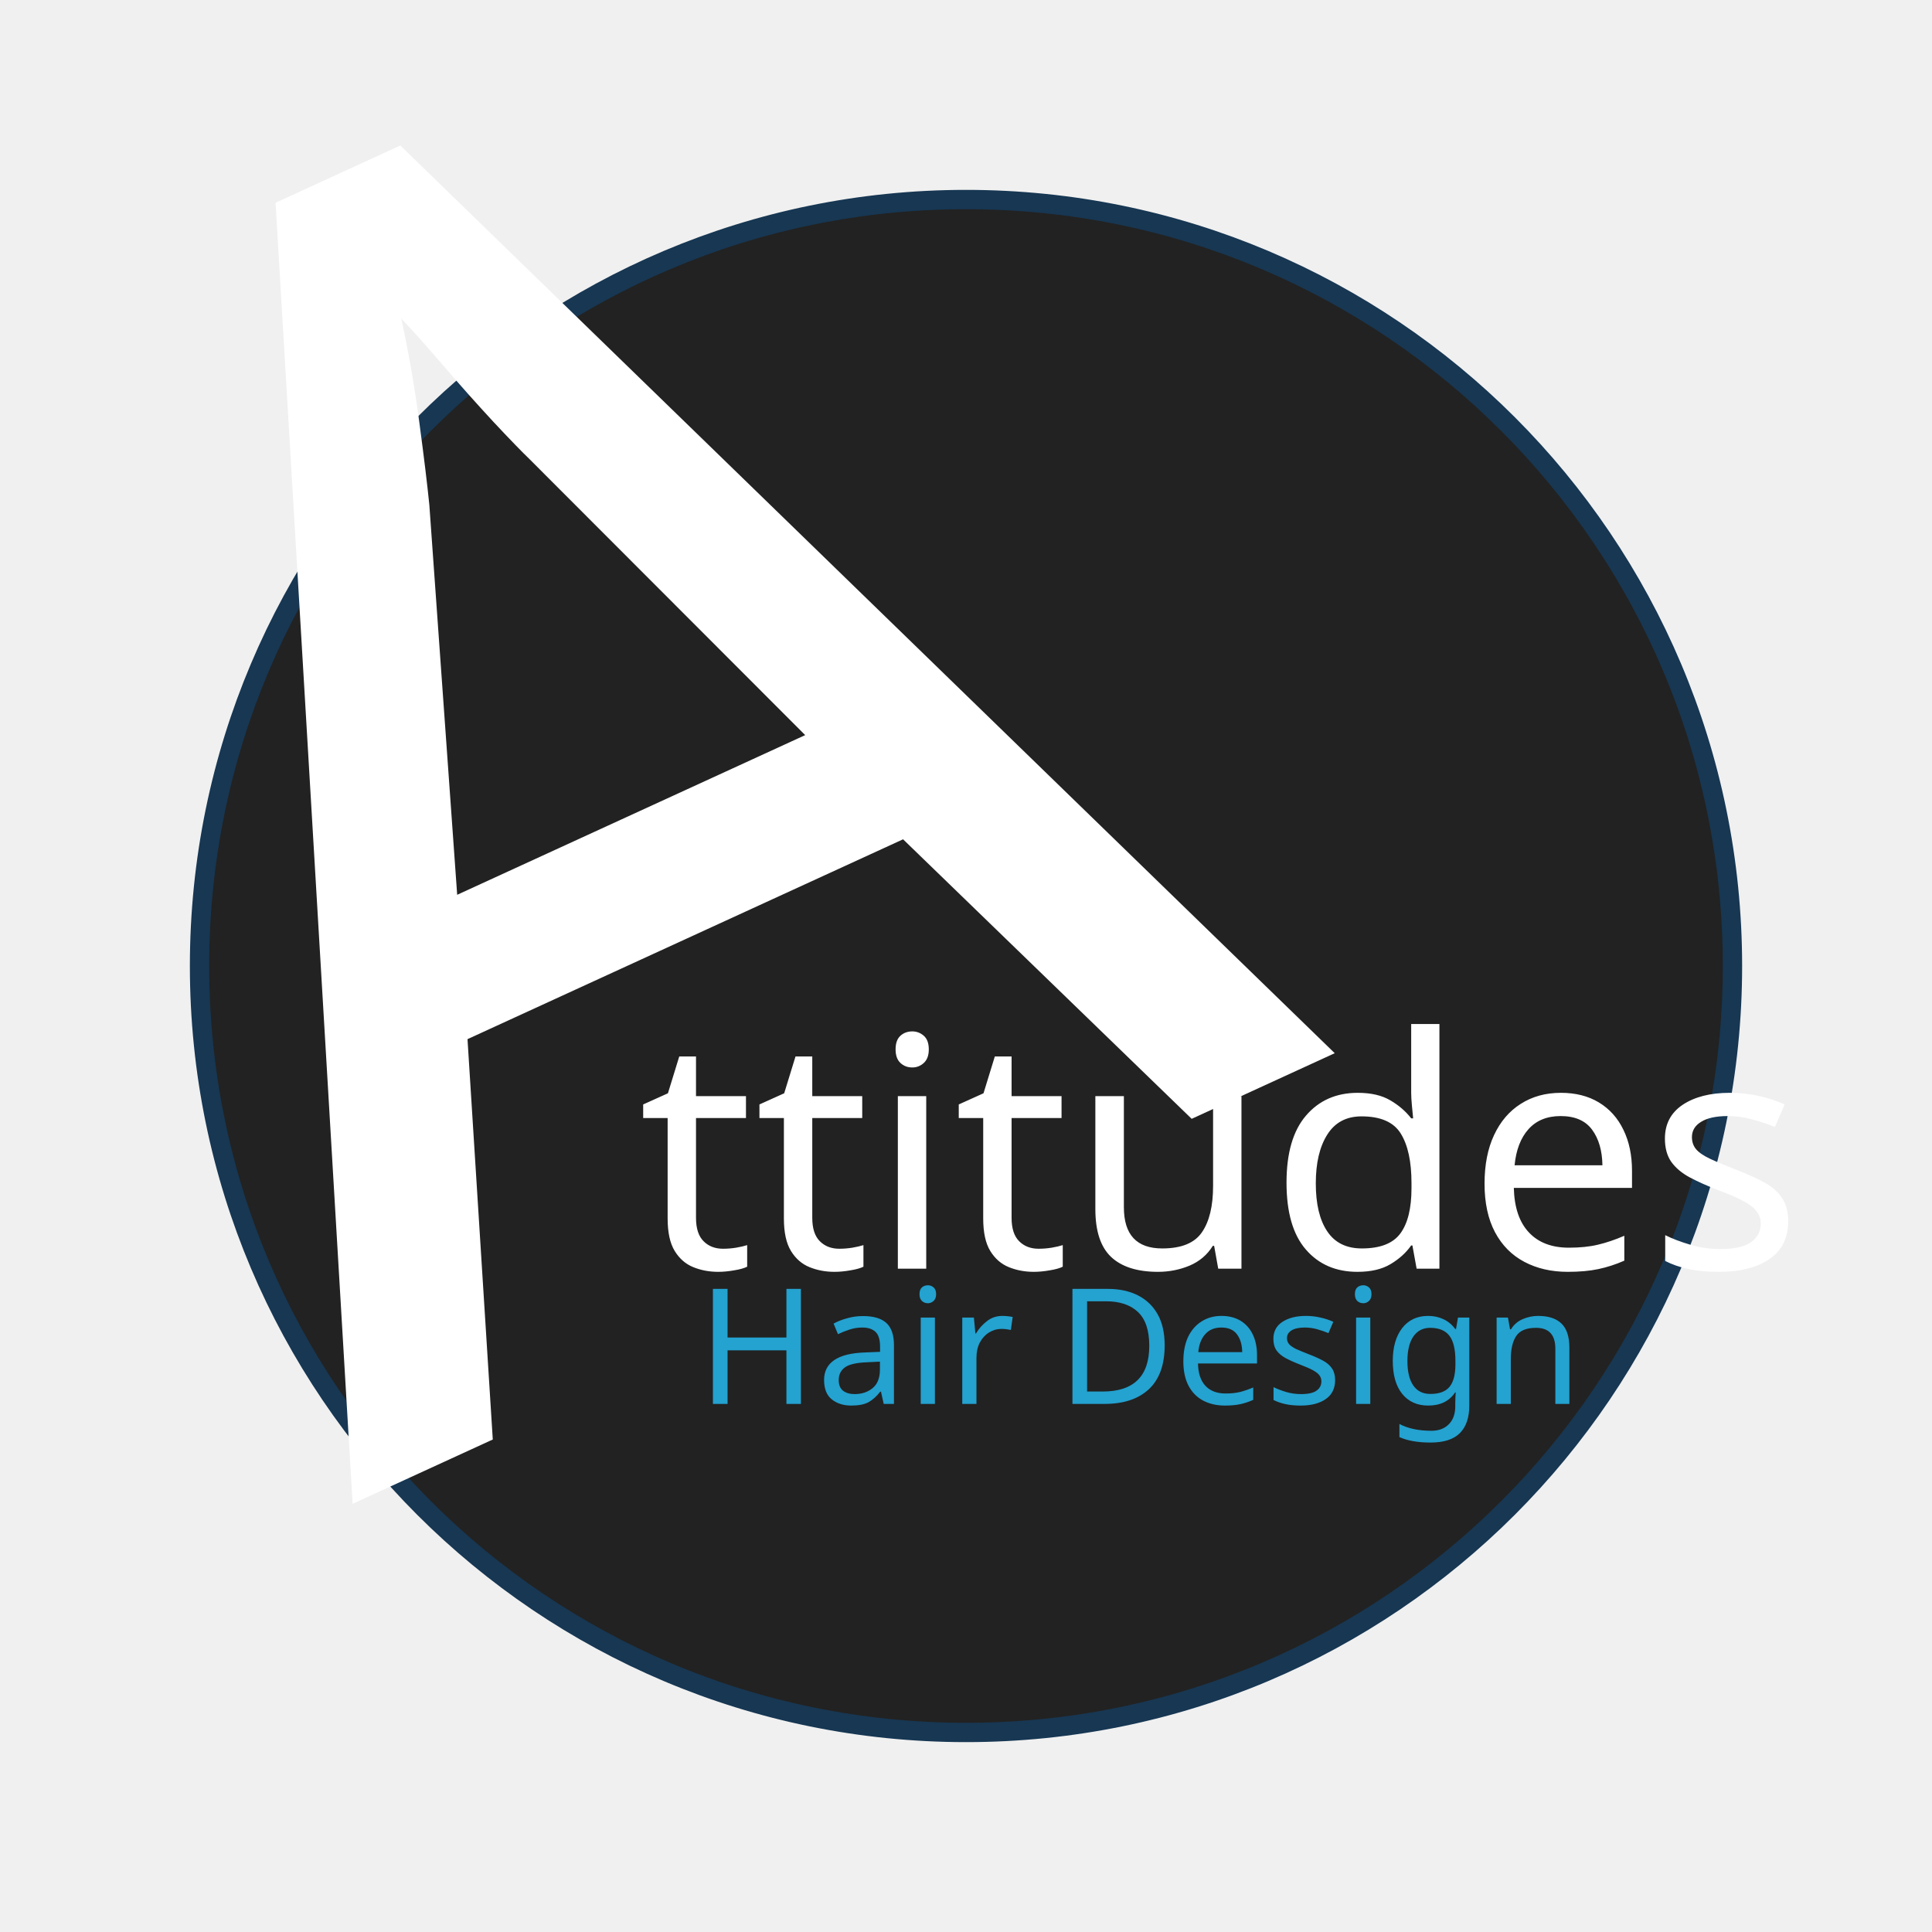
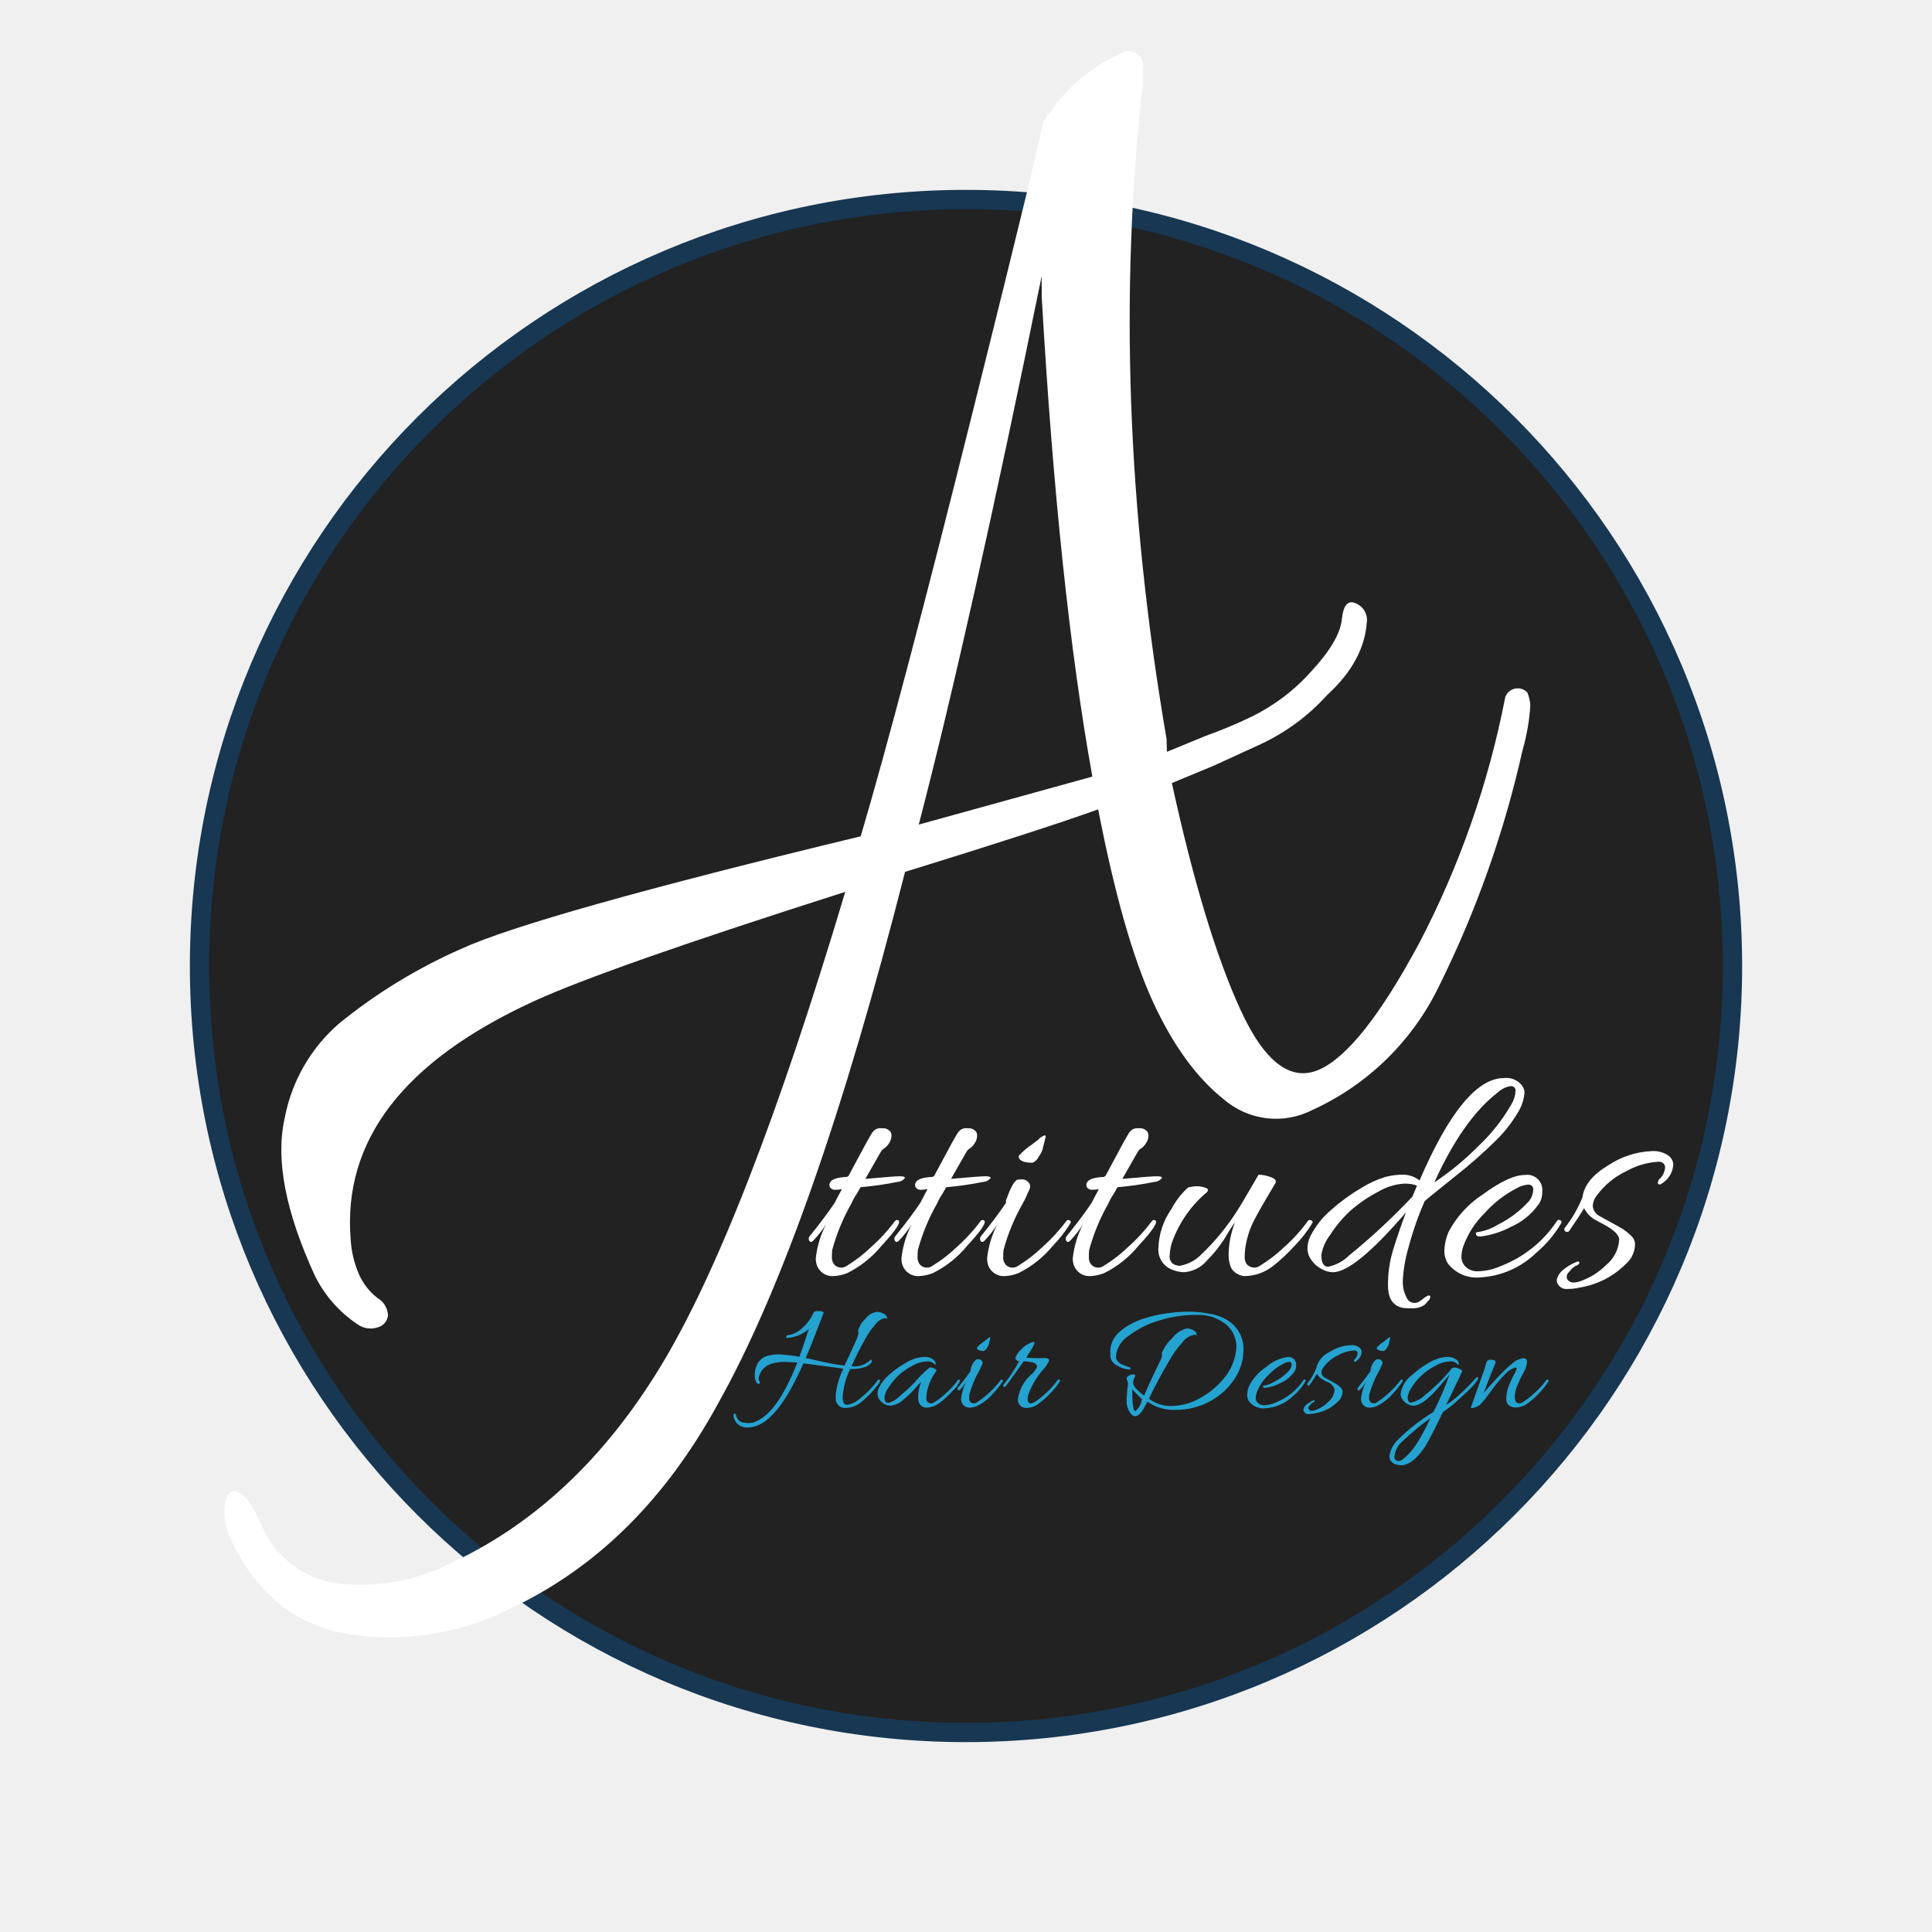
<svg xmlns="http://www.w3.org/2000/svg" xmlns:xlink="http://www.w3.org/1999/xlink" id="Design_3" data-name="Design 3" width="200" height="200" viewBox="0 0 200 200">
  <defs>
    <style>
-       .cls-1, .cls-2, .cls-3 {
+       .cls-1, .cls-2 {
        fill: #fff;
      }

      .cls-1 {
        stroke: #173753;
        stroke-linejoin: round;
        stroke-width: 2px;
        filter: url(#filter);
      }

-       .cls-2 {
-         font-size: 75px;
-       }
- 
-       .cls-2, .cls-3, .cls-4 {
-         text-anchor: middle;
-         font-family: Allura;
+       .cls-2, .cls-3 {
+         fill-rule: evenodd;
      }

      .cls-3 {
-         font-size: 33.333px;
-       }
- 
-       .cls-4 {
-         font-size: 16.667px;
        fill: #24a2d0;
      }
    </style>
    <filter id="filter" x="20.656" y="20.656" width="158.688" height="158.688" filterUnits="userSpaceOnUse">
      <feFlood result="flood" flood-color="#212121" />
      <feComposite result="composite" operator="in" in2="SourceGraphic" />
      <feBlend result="blend" in2="SourceGraphic" />
    </filter>
  </defs>
  <g style="fill: #fff; filter: url(#filter)">
    <circle id="circle" class="cls-1" cx="100" cy="100" r="79.344" style="stroke: inherit; filter: none; fill: inherit" />
  </g>
  <use xlink:href="#circle" style="stroke: #173753; filter: none; fill: none" />
-   <text id="A" class="cls-2" transform="matrix(2.125, -0.975, 0.975, 2.125, 87.42, 132.312)">
-     <tspan x="0">A</tspan>
-   </text>
-   <text id="ttitudes" class="cls-3" x="126.333" y="131.333">
-     <tspan x="126.333">ttitudes</tspan>
-   </text>
-   <text id="Hair_Design" data-name="Hair Design" class="cls-4" x="118" y="145.333">
-     <tspan x="118">Hair Design</tspan>
-   </text>
+   <path id="A" class="cls-2" d="M148.936,102.149A107.854,107.854,0,0,0,157.6,77.717,22.23,22.23,0,0,0,158.424,73a4.3,4.3,0,0,0-.31-1.305,1.364,1.364,0,0,0-2.291.473,93.384,93.384,0,0,1-8.936,25.522q-5.939,11.026-10.244,13-4.464,2.049-8.231-6.161t-7.1-23.467l4.377-1.816,4.862-2.231a21.522,21.522,0,0,0,6.84-5.069q3.8-3.482,4.095-7.476a1.849,1.849,0,0,0-1.11-2q-1.239-.589-1.467,1.638t-3.2,5.426a20,20,0,0,1-6.239,4.7,47.013,47.013,0,0,1-4.616,1.926l-4.059,1.67-0.033-1.335q-6.111-35.6-2.44-67.967c0.007-.26,0-0.548-0.011-0.864a3.814,3.814,0,0,1,.026-0.784,0.863,0.863,0,0,0-.023-0.472,1.552,1.552,0,0,0-2.326-.862,17.8,17.8,0,0,0-7.265,6.036,4.128,4.128,0,0,0-.577.844l-0.16.073q0.148,0.321-7.328,30.284T89.1,86.574Q55.4,94.712,47.748,98.222a55.407,55.407,0,0,0-12.658,7.739,17.163,17.163,0,0,0-5.625,9.819q-1.428,6.35,3.108,16.231a12.9,12.9,0,0,0,4.46,5.093,2.3,2.3,0,0,0,2.07.3,1.414,1.414,0,0,0,1.062-1.26,2.209,2.209,0,0,0-1.117-1.8,6.218,6.218,0,0,1-1.881-2.417,10.554,10.554,0,0,1-.862-3.56q-1.29-15.424,18.954-24.717,7.491-3.438,32.241-11.324-10.428,34.891-19.184,49.234t-21.83,20.344a20.519,20.519,0,0,1-11.525,2.009,9.926,9.926,0,0,1-7.955-6.191q-1.389-3.027-2.48-3.3t-1.265,1.449a6.276,6.276,0,0,0,.556,3.315q3.877,8.447,11.99,9.936a27.531,27.531,0,0,0,16.72-2.464q13.547-6.217,21.826-21.4,9.763-17.407,19.337-55,14.2-4.389,19.993-6.474,2.545,13.115,5.654,19.887t7.353,10.134a8.254,8.254,0,0,0,9.185,1.092,26.952,26.952,0,0,0,13.061-12.749h0ZM113.09,80.39L95.109,85.362q5.308-20.383,12.726-56.788c-0.009.263-.007,0.615,0,1.06s0.011,0.8,0,1.06q1.737,30.276,5.247,49.7h0Z" />
+   <path id="ttitudes" class="cls-2" d="M89.584,122.033l1.6-2.8a0.959,0.959,0,0,1,.367-0.366,1.637,1.637,0,0,0,.5-0.55,1.378,1.378,0,0,0,.233-0.7,0.769,0.769,0,0,0-.1-0.45A0.966,0.966,0,0,0,91.3,116.8a0.985,0.985,0,0,0-.783.2l-0.133.133a1.309,1.309,0,0,0-.167.234c-0.067.111-.128,0.216-0.183,0.316s-0.139.245-.25,0.434-0.211.372-.3,0.55l-1.667,3.1a0.134,0.134,0,0,0-.133.066q-1.534.067-1.767,0.6a0.476,0.476,0,0,0,.033.517,0.609,0.609,0,0,0,.517.217,3.436,3.436,0,0,0,.683-0.067q-0.734,1.367-.733,1.4-0.933,1.4-2.567,3.433a0.5,0.5,0,0,0-.133.284,0.41,0.41,0,0,0,.033.183q0.166,0.333.467,0a10.745,10.745,0,0,0,1.3-1.667,9.794,9.794,0,0,0-1.067,3.534,2.07,2.07,0,0,0,.067.566,1.714,1.714,0,0,0,1.767,1.267,4.293,4.293,0,0,0,1.4-.3,10.727,10.727,0,0,0,3.567-2.833q2.233-2.4,1.733-2.634a0.245,0.245,0,0,0-.333.067,17.958,17.958,0,0,1-2.517,2.733A14.056,14.056,0,0,1,87.717,131a0.99,0.99,0,0,1-1.333-.067,1.108,1.108,0,0,1-.267-0.766,7.143,7.143,0,0,1,.033-0.767,20.5,20.5,0,0,1,2-4.833,5.182,5.182,0,0,1,.533-0.967q0.233-.4.4-0.7a32.991,32.991,0,0,0,3.817-.55,1,1,0,0,0,.783-0.417q0-.166-0.55-0.166T90.017,122Zm8.867,0,1.6-2.8a0.963,0.963,0,0,1,.367-0.366,1.646,1.646,0,0,0,.5-0.55,1.379,1.379,0,0,0,.233-0.7,0.767,0.767,0,0,0-.1-0.45,0.966,0.966,0,0,0-.883-0.367,0.985,0.985,0,0,0-.784.2l-0.133.133a1.309,1.309,0,0,0-.167.234c-0.067.111-.128,0.216-0.183,0.316s-0.139.245-.25,0.434-0.212.372-.3,0.55l-1.667,3.1a0.134,0.134,0,0,0-.133.066q-1.534.067-1.767,0.6a0.476,0.476,0,0,0,.033.517,0.609,0.609,0,0,0,.517.217,3.435,3.435,0,0,0,.683-0.067q-0.734,1.367-.733,1.4-0.934,1.4-2.567,3.433a0.5,0.5,0,0,0-.133.284,0.411,0.411,0,0,0,.033.183q0.166,0.333.467,0a10.752,10.752,0,0,0,1.3-1.667,9.8,9.8,0,0,0-1.067,3.534,2.065,2.065,0,0,0,.067.566A1.714,1.714,0,0,0,95.15,132.1a4.293,4.293,0,0,0,1.4-.3,10.728,10.728,0,0,0,3.567-2.833q2.232-2.4,1.733-2.634a0.245,0.245,0,0,0-.333.067A17.944,17.944,0,0,1,99,129.133,14.064,14.064,0,0,1,96.584,131a0.99,0.99,0,0,1-1.333-.067,1.108,1.108,0,0,1-.267-0.766,7.173,7.173,0,0,1,.033-0.767,20.513,20.513,0,0,1,2-4.833,5.179,5.179,0,0,1,.533-0.967q0.233-.4.4-0.7a33.017,33.017,0,0,0,3.817-.55,1,1,0,0,0,.783-0.417q0-.166-0.55-0.166T98.884,122Zm6.934,0.067q-0.5.1-1.167,1.967a0.536,0.536,0,0,0-.067.433q-0.933,1.4-2.566,3.433a0.491,0.491,0,0,0-.134.284,0.4,0.4,0,0,0,.034.183c0.11,0.222.266,0.222,0.466,0a10.738,10.738,0,0,0,1.3-1.667,9.8,9.8,0,0,0-1.066,3.534,2.06,2.06,0,0,0,.066.566,1.715,1.715,0,0,0,1.767,1.267,4.3,4.3,0,0,0,1.4-.3,10.735,10.735,0,0,0,3.567-2.833,13.077,13.077,0,0,0,1.8-2.3,0.342,0.342,0,0,0,.066-0.184,0.238,0.238,0,0,0-.166-0.166,0.224,0.224,0,0,0-.3.083,17.987,17.987,0,0,1-2.517,2.733A14.033,14.033,0,0,1,105.45,131a0.99,0.99,0,0,1-1.333-.067,1.109,1.109,0,0,1-.267-0.766,6.968,6.968,0,0,1,.034-0.767,20.461,20.461,0,0,1,2-4.833q0.165-.3.333-0.634c0.022-.066.055-0.155,0.1-0.266a4.925,4.925,0,0,1,.217-0.45,0.832,0.832,0,0,0,.083-0.584,0.9,0.9,0,0,0-1-.533h-0.233Zm2.733-4.567a1.9,1.9,0,0,0-.667.467l-0.566.433a7.071,7.071,0,0,0-1.434,1.234q0,0.7,1.434.7a1.256,1.256,0,0,0,.666-0.667,2.188,2.188,0,0,0,.434-0.967l0.266-1.066A0.118,0.118,0,0,0,108.117,117.533Zm8.067,4.5,1.6-2.8a0.953,0.953,0,0,1,.366-0.366,1.635,1.635,0,0,0,.5-0.55,1.381,1.381,0,0,0,.234-0.7,0.775,0.775,0,0,0-.1-0.45,0.967,0.967,0,0,0-.884-0.367,0.983,0.983,0,0,0-.783.2l-0.133.133a1.312,1.312,0,0,0-.167.234c-0.067.111-.128,0.216-0.183,0.316s-0.14.245-.25,0.434-0.212.372-.3,0.55l-1.667,3.1a0.133,0.133,0,0,0-.133.066q-1.535.067-1.767,0.6a0.477,0.477,0,0,0,.033.517,0.61,0.61,0,0,0,.517.217,3.432,3.432,0,0,0,.683-0.067q-0.734,1.367-.733,1.4-0.934,1.4-2.567,3.433a0.5,0.5,0,0,0-.133.284,0.416,0.416,0,0,0,.033.183q0.167,0.333.467,0a10.808,10.808,0,0,0,1.3-1.667,9.784,9.784,0,0,0-1.067,3.534,2.057,2.057,0,0,0,.067.566,1.713,1.713,0,0,0,1.767,1.267,4.3,4.3,0,0,0,1.4-.3,10.724,10.724,0,0,0,3.566-2.833q2.234-2.4,1.734-2.634a0.246,0.246,0,0,0-.334.067,17.977,17.977,0,0,1-2.516,2.733A14.11,14.11,0,0,1,114.317,131a0.99,0.99,0,0,1-1.333-.067,1.1,1.1,0,0,1-.267-0.766,7.264,7.264,0,0,1,.033-0.767,20.555,20.555,0,0,1,2-4.833,5.167,5.167,0,0,1,.534-0.967q0.232-.4.4-0.7a32.988,32.988,0,0,0,3.816-.55,1,1,0,0,0,.784-0.417c0-.111-0.184-0.166-0.55-0.166s-1.406.078-3.117,0.233Zm19.633,4.634a0.344,0.344,0,0,0,.067-0.184,0.249,0.249,0,0,0-.184-0.166,0.241,0.241,0,0,0-.316.083,16.425,16.425,0,0,1-2.467,2.717,14.411,14.411,0,0,1-2.417,1.866,1.046,1.046,0,0,1-1.383-.05,1.109,1.109,0,0,1-.267-0.766,6.968,6.968,0,0,1,.034-0.767,9.208,9.208,0,0,1,.883-2.967q0.649-1.266,2.25-3.933,0.233-.4-0.483-0.65a3.879,3.879,0,0,0-1.25-.25q-0.168.267-1,1.717t-1.167,1.95a24.133,24.133,0,0,1-3.817,4.65,4.046,4.046,0,0,1-2.183,1.116,1.363,1.363,0,0,1-.683-0.2,0.935,0.935,0,0,1-.35-0.883,5.055,5.055,0,0,1,.366-1.683,12.089,12.089,0,0,1,3.267-4.667q0.6-.433.133-0.617a2.5,2.5,0,0,0-.916-0.183,3.726,3.726,0,0,0-.95.133,8.117,8.117,0,0,0-1.717,2.217,7.454,7.454,0,0,0-1.35,4.05,2.2,2.2,0,0,0,1.333,2.2,3.5,3.5,0,0,0,1.3.3,3.407,3.407,0,0,0,2.384-1.2,13.885,13.885,0,0,0,2-2.55,12.288,12.288,0,0,1,.916-1.417,9.329,9.329,0,0,0-.666,3.434A3.456,3.456,0,0,0,127.35,131a1.4,1.4,0,0,0,.65.817,1.693,1.693,0,0,0,.784.283,4.838,4.838,0,0,0,2.9-.967,17.88,17.88,0,0,0,2.333-2.166,12.98,12.98,0,0,0,1.8-2.3h0Zm-0.167,1.3a2.794,2.794,0,0,0-.3,1.266,2.048,2.048,0,0,0,.434,1.25,2.994,2.994,0,0,0,1.05.9,2.533,2.533,0,0,0,1.15.317q2.232,0,7.566-6.2-0.6,1.533-1.333,3.867a12.286,12.286,0,0,0-.533,3.7q0,2.065,1.6,2.333a8.481,8.481,0,0,0,.95.033,2.157,2.157,0,0,0,1.25-.366,7.4,7.4,0,0,0,.5-0.567c0.088-.2.1-0.322,0.033-0.367a0.323,0.323,0,0,0-.317.05,1.9,1.9,0,0,0-.366.25,3.67,3.67,0,0,1-.434.317,0.884,0.884,0,0,1-.683.1,0.84,0.84,0,0,1-.6-0.517,3.48,3.48,0,0,1-.4-1.8,15.115,15.115,0,0,1,.6-3.433,33.025,33.025,0,0,1,1.667-4.767q0.3-.265,3.1-2.516a50.326,50.326,0,0,0,4.3-3.784,13.877,13.877,0,0,0,2.216-2.816,4.64,4.64,0,0,0,.717-2.117,1.446,1.446,0,0,0-.233-0.7,2.066,2.066,0,0,0-1.9-.8q-4.168,0-8.734,10.6a2.784,2.784,0,0,0-1.7-.6,7.564,7.564,0,0,0-1.833.233A10.665,10.665,0,0,0,140.884,123a19.259,19.259,0,0,0-3.084,2.25,8.711,8.711,0,0,0-2.15,2.717h0Zm10.567-4.1a68.386,68.386,0,0,1-6.6,6.133,4.268,4.268,0,0,1-2.133,1.133q-0.7,0-.7-1.233a4.575,4.575,0,0,1,.883-2.017,13,13,0,0,1,2.05-2.483,14.71,14.71,0,0,1,2.983-2.05,6.04,6.04,0,0,1,2.584-.817,3.441,3.441,0,0,1,1.4.2Zm6.8-5.2a29.059,29.059,0,0,1-4.533,3.733q2.965-6.567,6.633-9.367a2.416,2.416,0,0,1,1.283-.6,0.46,0.46,0,0,1,.484.55,2.981,2.981,0,0,1-.434,1.35A18.763,18.763,0,0,1,153.017,118.667Zm0.5,4.966a10.464,10.464,0,0,0-3.567,3.9,5.33,5.33,0,0,0-.433,1.9,2.457,2.457,0,0,0,.367,1.367,3.761,3.761,0,0,0,3.366,1.433,9.016,9.016,0,0,0,5.767-2.533,11.882,11.882,0,0,0,2.533-2.967,0.405,0.405,0,0,0,.1-0.233,0.2,0.2,0,0,0-.133-0.167c-0.112-.111-0.233-0.077-0.367.1a12.231,12.231,0,0,1-5.8,4.634,6.185,6.185,0,0,1-2.3.533,1.735,1.735,0,0,1-1.333-.467,1.43,1.43,0,0,1-.433-0.983,3.514,3.514,0,0,1,.166-1.05,9.226,9.226,0,0,1,2.267-3.55,11.494,11.494,0,0,1,3.3-2.55,2.837,2.837,0,0,1,1.167-.367,0.479,0.479,0,0,1,.533.55,1.988,1.988,0,0,1-.433,1.15,10.774,10.774,0,0,1-3.267,2.467,5.283,5.283,0,0,1-1.967.733,0.72,0.72,0,0,0-.183.034,0.118,0.118,0,0,0-.083.166q0.032,0.3.5,0.267a9.1,9.1,0,0,0,3.166-1.017,6.741,6.741,0,0,0,2.7-2.15,2.129,2.129,0,0,0,.5-1.466,1.562,1.562,0,0,0-1.8-1.734Q156.251,121.633,153.517,123.633Zm9.616,7.4a0.634,0.634,0,0,0,.35-0.233,0.153,0.153,0,0,0-.2-0.2,5.107,5.107,0,0,0-1.6.967,1.872,1.872,0,0,0-.533.916,0.7,0.7,0,0,0,.1.417,1,1,0,0,0,.983.533,6.1,6.1,0,0,0,1.417-.166,8.67,8.67,0,0,0,4.667-2.434,2.714,2.714,0,0,0,.933-2.2,1.353,1.353,0,0,0-.5-0.8,5.165,5.165,0,0,0-.8-0.633q-0.333-.2-1.133-0.633t-1.134-.634a1.3,1.3,0,0,1-.8-1.05,1.884,1.884,0,0,1,.434-1.15,8.074,8.074,0,0,1,3.05-2.5,7.718,7.718,0,0,1,3.25-.966h0.2a0.582,0.582,0,0,1,.533.733,1.7,1.7,0,0,1-.45.95,0.633,0.633,0,0,0-.283.55,0.212,0.212,0,0,0,.333.067,2.618,2.618,0,0,0,1.017-1.067,2.545,2.545,0,0,0,.25-1,1.233,1.233,0,0,0-.517-0.883,2.735,2.735,0,0,0-1.783-.45,8.768,8.768,0,0,0-4.434,1.466q-2.433,1.467-2.666,3.3a12.629,12.629,0,0,1-1.8,3.134,0.277,0.277,0,0,0,.033.416,0.3,0.3,0,0,0,.433-0.116q1.034-1.5,1.5-2.3a2.825,2.825,0,0,0,1.134,1.2q0.1,0.066.866,0.466,1.633,0.867,1.634,1.6a3.667,3.667,0,0,1-1.35,2.617,7.051,7.051,0,0,1-2.784,1.717,2.279,2.279,0,0,1-.65.1,0.726,0.726,0,0,1-.566-0.3,0.6,0.6,0,0,1,.183-0.8A1.83,1.83,0,0,1,163.133,131.033Z" />
+   <path id="Hair_Design" data-name="Hair Design" class="cls-3" d="M86.575,143.933a4.34,4.34,0,0,0-.067.617,4.094,4.094,0,0,0,.025.433,0.921,0.921,0,0,0,.267.5,0.885,0.885,0,0,0,.692.267,2.609,2.609,0,0,0,1.633-.583,9.55,9.55,0,0,0,1.717-1.767,2.817,2.817,0,0,0,.258-0.425,0.1,0.1,0,0,0-.058-0.15,0.114,0.114,0,0,0-.15.025,9.594,9.594,0,0,1-1.775,1.85,2.811,2.811,0,0,1-1.417.733q-0.475,0-.475-0.816a8.088,8.088,0,0,1,.783-2.9,4.314,4.314,0,0,0,1.533-.2,1.419,1.419,0,0,0,.625-0.409,0.27,0.27,0,0,0,.058-0.316c-0.056-.072-0.111-0.059-0.167.041a2.392,2.392,0,0,1-1.917.6q0.633-1.416,1.45-2.866a8.242,8.242,0,0,1,1.083-1.525,1.481,1.481,0,0,1,.967-0.592,0.3,0.3,0,0,1,.117.05c0.056,0.033.083,0.028,0.083-.017a0.565,0.565,0,0,0-.375-0.491,1.467,1.467,0,0,0-.642-0.192,1.834,1.834,0,0,0-1.275.758,2.553,2.553,0,0,0-.725,1.225,0.459,0.459,0,0,1,.05.234,2.8,2.8,0,0,1-.242.725q-0.242.575-1.208,2.625a26.56,26.56,0,0,1-2.75-.5q-0.834-.2-1.267-0.284,0.466-1.066,1.108-2.741t0.742-1.925c0.011-.134-0.156-0.2-0.5-0.2s-0.528.066-.55,0.2a4.493,4.493,0,0,1-1.158,1.566,2.662,2.662,0,0,1-1.475.734c-0.133.022-.2,0.078-0.192,0.166s0.064,0.128.175,0.117a3.757,3.757,0,0,0,2.167-.917q-0.567,1.8-.967,2.867a9.157,9.157,0,0,0-1.017-.15l-1.017-.1a4.979,4.979,0,0,0-1.333.167,1.728,1.728,0,0,0-.875.641,2.483,2.483,0,0,0-.375,1.509,1.289,1.289,0,0,0,.183.616,0.222,0.222,0,0,0,.258.109c0.106-.028.125-0.1,0.058-0.209a0.642,0.642,0,0,1-.1-0.333,0.843,0.843,0,0,1,.083-0.35q0.483-1.367,2.6-1.367c0.133,0,.278.006,0.433,0.017l0.883,0.05q-2.117,5.433-4.55,6.2a1.52,1.52,0,0,1-.475.067,3.694,3.694,0,0,1-.642-0.067,0.87,0.87,0,0,1-.633-0.617,0.51,0.51,0,0,0-.167-0.316q-0.083-.034-0.108.075a0.833,0.833,0,0,0-.025.183,0.6,0.6,0,0,0,.017.142,1.4,1.4,0,0,0,1.533,1.05,2.385,2.385,0,0,0,.767-0.15q2.383-.734,4.917-6.484l4.133,0.55a8.154,8.154,0,0,0-.733,2.25h0Zm6.892,1a9.861,9.861,0,0,0,1.275-1.216,6.46,6.46,0,0,1,.617-0.667,4.458,4.458,0,0,0-.317,1.583,1.852,1.852,0,0,0,.05.45,0.837,0.837,0,0,0,.85.634,2.493,2.493,0,0,0,1.45-.584,9.8,9.8,0,0,0,1.208-1.141,2.764,2.764,0,0,0,.792-1.092,0.124,0.124,0,0,0-.083-0.075,0.112,0.112,0,0,0-.15.042,8.272,8.272,0,0,1-1.242,1.366,7.068,7.068,0,0,1-1.208.934,0.52,0.52,0,0,1-.683-0.034,0.553,0.553,0,0,1-.133-0.383,3.571,3.571,0,0,1,.017-0.383,5.308,5.308,0,0,1,1-2.417q0.1-.166-0.183-0.283a1.311,1.311,0,0,0-.483-0.117,12.951,12.951,0,0,0-1.65,1.65,21.067,21.067,0,0,1-1.617,1.467,2.13,2.13,0,0,1-1.067.566q-0.35,0-.35-0.616A2.292,2.292,0,0,1,92,143.608a6.489,6.489,0,0,1,1.025-1.241,7.345,7.345,0,0,1,1.492-1.025,3.16,3.16,0,0,1,1.417-.409,0.908,0.908,0,0,1,.825.317,0.089,0.089,0,0,0,.083.017,0.177,0.177,0,0,0,.017-0.1,0.613,0.613,0,0,0-.317-0.475,1.276,1.276,0,0,0-.758-0.225,3.774,3.774,0,0,0-.908.116,5.352,5.352,0,0,0-1.267.584,9.622,9.622,0,0,0-1.542,1.125,4.354,4.354,0,0,0-1.075,1.358,1.4,1.4,0,0,0-.15.633,1.026,1.026,0,0,0,.217.625,1.492,1.492,0,0,0,.525.45,1.264,1.264,0,0,0,.575.159A2.187,2.187,0,0,0,93.467,144.933Zm7.625-4.216a1.572,1.572,0,0,0-.584.983,0.273,0.273,0,0,0-.033.217q-0.466.7-1.283,1.716a0.247,0.247,0,0,0-.067.142,0.207,0.207,0,0,0,.017.092q0.083,0.167.233,0a5.359,5.359,0,0,0,.65-0.834,4.9,4.9,0,0,0-.533,1.767,1.03,1.03,0,0,0,.033.283,0.858,0.858,0,0,0,.883.634,2.141,2.141,0,0,0,.7-0.15,5.355,5.355,0,0,0,1.784-1.417,6.538,6.538,0,0,0,.9-1.15,0.17,0.17,0,0,0,.033-0.092,0.121,0.121,0,0,0-.083-0.083,0.112,0.112,0,0,0-.15.042,9,9,0,0,1-1.259,1.366,7.033,7.033,0,0,1-1.208.934,0.5,0.5,0,0,1-.667-0.034,0.553,0.553,0,0,1-.133-0.383,3.61,3.61,0,0,1,.017-0.383,10.207,10.207,0,0,1,1-2.417c0.055-.1.111-0.2,0.166-0.317,0.011-.033.028-0.077,0.05-0.133s0.059-.13.109-0.225a0.41,0.41,0,0,0,.041-0.292,0.451,0.451,0,0,0-.5-0.266h-0.116Zm1.366-2.284a0.956,0.956,0,0,0-.333.234l-0.283.216a3.554,3.554,0,0,0-.717.617q0,0.35.717,0.35a0.628,0.628,0,0,0,.333-0.333,1.1,1.1,0,0,0,.217-0.484l0.133-.533A0.059,0.059,0,0,0,102.458,138.433Zm5.084,6.85a8.1,8.1,0,0,0,1.266-1.133,6.443,6.443,0,0,0,.9-1.15,0.164,0.164,0,0,0,.034-0.092,0.126,0.126,0,0,0-.092-0.083,0.12,0.12,0,0,0-.158.042,8.213,8.213,0,0,1-1.234,1.358,7.719,7.719,0,0,1-1.091.875,1.2,1.2,0,0,1-.442.183q-0.349,0-.35-0.483a1.628,1.628,0,0,1,.117-0.55,8.368,8.368,0,0,1,1.5-2.483,3.13,3.13,0,0,0,.583-0.85,0.189,0.189,0,0,0-.067-0.259,0.88,0.88,0,0,0-.416-0.075l-0.584.017q-0.532,0-1.283-.05l0.65-1.033c0.222-.4.267-0.6,0.133-0.6a0.5,0.5,0,0,0-.183.033c-0.056.022-.189,0.083-0.4,0.183a2.84,2.84,0,0,0-.742.584,2.1,2.1,0,0,0-.508.691,0.365,0.365,0,0,0,.017.367,0.5,0.5,0,0,0,.3.142,13.718,13.718,0,0,1-1.55,2.35,0.4,0.4,0,0,0-.1.2,0.139,0.139,0,0,0,.083.116,0.4,0.4,0,0,0,.317-0.25q0.233-.3,1.733-2.416a4.4,4.4,0,0,1,.783.091,0.665,0.665,0,0,1,.55.292l0.05,0.15a0.849,0.849,0,0,1-.216.4l-0.117.167a1.928,1.928,0,0,1-.167.183,4.122,4.122,0,0,0-1.466,2.525,0.838,0.838,0,0,0,.85,1.025,2.077,2.077,0,0,0,1.3-.467h0Zm7.4-4.933a1.153,1.153,0,0,0,.625.958,2.659,2.659,0,0,0,1.241.459c0.178,0,.256-0.045.234-0.134a0.188,0.188,0,0,0-.109-0.091c-0.061-.028-0.189-0.075-0.383-0.142s-0.356-.128-0.483-0.183a1.006,1.006,0,0,1-.367-0.3,0.772,0.772,0,0,1-.175-0.5,2.826,2.826,0,0,1,1.333-2.15,9.679,9.679,0,0,1,3.217-1.592,12.62,12.62,0,0,1,3.583-.558h0.2a4.525,4.525,0,0,1,3.142,1.05,3.066,3.066,0,0,1,.992,2.233,5.481,5.481,0,0,1-1.434,3.45,8.207,8.207,0,0,1-2.333,1.883,6.091,6.091,0,0,1-3.033.817,3.751,3.751,0,0,1-2.25-.75q0.767-1.667,2.033-3.833a10.851,10.851,0,0,1,1.442-2.025,1.951,1.951,0,0,1,1.258-.775,0.257,0.257,0,0,1,.1.033,0.132,0.132,0,0,0,.083.025,0.169,0.169,0,0,0,.017-0.108,0.615,0.615,0,0,0-.4-0.442,1.494,1.494,0,0,0-.583-0.158,2.634,2.634,0,0,0-1.575,1.05,4,4,0,0,0-1.059,1.533,0.63,0.63,0,0,1,.034.233,1.151,1.151,0,0,1-.15.45q-1.3,2.7-1.7,3.684a3.009,3.009,0,0,1-.634-0.525,1.364,1.364,0,0,1-.516-0.742,1.311,1.311,0,0,1,.133-0.542c0.089-.194.1-0.313,0.042-0.358a0.419,0.419,0,0,0-.334,0,1.135,1.135,0,0,0-.375.167,0.326,0.326,0,0,0-.116.333,1.237,1.237,0,0,1,.133.467,12.16,12.16,0,0,0-.15,1.733,2.146,2.146,0,0,0,.35,1.233q0.6,0.883,1.367-.333,0.15-.251.291-0.517c0.095-.177.148-0.272,0.159-0.283a4.682,4.682,0,0,0,2.916.85,7.407,7.407,0,0,0,3.384-.8,7,7,0,0,0,2.608-2.258,5.424,5.424,0,0,0,1.025-3.184,3.435,3.435,0,0,0-1.3-2.791,4.693,4.693,0,0,0-2.083-.892,11.61,11.61,0,0,0-2.092-.242q-0.825,0-1.442.05-4.05.384-5.866,2a2.75,2.75,0,0,0-1.017,2.084l0.033,0.266a0.866,0.866,0,0,0-.016.167h0Zm2.791,4.008c0.25,0.262.414,0.425,0.492,0.492a0.178,0.178,0,0,1-.033.067,1.915,1.915,0,0,1-.667,1.166q-0.317,0-.317-2.25Q117.358,143.967,117.733,144.358Zm13.375-2.875a5.239,5.239,0,0,0-1.783,1.95,2.68,2.68,0,0,0-.217.95,1.226,1.226,0,0,0,.184.684,1.882,1.882,0,0,0,1.683.716,4.51,4.51,0,0,0,2.883-1.266,5.954,5.954,0,0,0,1.267-1.484,0.206,0.206,0,0,0,.05-0.116,0.1,0.1,0,0,0-.067-0.084c-0.055-.055-0.116-0.038-0.183.05a6.11,6.11,0,0,1-2.9,2.317,3.087,3.087,0,0,1-1.15.267,0.868,0.868,0,0,1-.667-0.234,0.715,0.715,0,0,1-.216-0.491,1.741,1.741,0,0,1,.083-0.525,4.622,4.622,0,0,1,1.133-1.775,5.743,5.743,0,0,1,1.65-1.275,1.427,1.427,0,0,1,.584-0.184,0.239,0.239,0,0,1,.266.275,0.992,0.992,0,0,1-.216.575,5.37,5.37,0,0,1-1.634,1.234,2.643,2.643,0,0,1-.983.366,0.371,0.371,0,0,0-.092.017,0.059,0.059,0,0,0-.041.083c0.011,0.1.094,0.145,0.25,0.134a4.558,4.558,0,0,0,1.583-.509,3.362,3.362,0,0,0,1.35-1.075,1.063,1.063,0,0,0,.25-0.733,0.781,0.781,0,0,0-.9-0.867A4.181,4.181,0,0,0,131.108,141.483Zm4.809,3.7a0.322,0.322,0,0,0,.175-0.116,0.077,0.077,0,0,0-.017-0.084,0.075,0.075,0,0,0-.083-0.016,2.527,2.527,0,0,0-.8.483,0.936,0.936,0,0,0-.267.458,0.353,0.353,0,0,0,.05.209,0.5,0.5,0,0,0,.492.266,3.072,3.072,0,0,0,.708-0.083,4.33,4.33,0,0,0,2.333-1.217,1.354,1.354,0,0,0,.467-1.1,0.676,0.676,0,0,0-.25-0.4,2.567,2.567,0,0,0-.4-0.316c-0.111-.067-0.3-0.172-0.567-0.317s-0.455-.25-0.566-0.317a0.646,0.646,0,0,1-.4-0.525,0.944,0.944,0,0,1,.216-0.575,4.046,4.046,0,0,1,1.525-1.25,3.861,3.861,0,0,1,1.625-.483h0.1a0.292,0.292,0,0,1,.267.367,0.845,0.845,0,0,1-.225.475,0.316,0.316,0,0,0-.142.275,0.107,0.107,0,0,0,.167.033,1.3,1.3,0,0,0,.508-0.533,1.257,1.257,0,0,0,.125-0.5,0.616,0.616,0,0,0-.258-0.442,1.366,1.366,0,0,0-.892-0.225,4.388,4.388,0,0,0-2.216.733,2.407,2.407,0,0,0-1.334,1.65,6.265,6.265,0,0,1-.9,1.567,0.139,0.139,0,0,0,.017.208,0.151,0.151,0,0,0,.217-0.058q0.516-.75.75-1.15a1.4,1.4,0,0,0,.566.6c0.034,0.022.178,0.1,0.434,0.233a1.229,1.229,0,0,1,.816.8,1.834,1.834,0,0,1-.675,1.309,3.539,3.539,0,0,1-1.391.858,1.142,1.142,0,0,1-.325.05,0.366,0.366,0,0,1-.284-0.15,0.3,0.3,0,0,1,.092-0.4A0.916,0.916,0,0,1,135.917,145.183Zm6.575-4.466a1.572,1.572,0,0,0-.584.983,0.273,0.273,0,0,0-.033.217q-0.466.7-1.283,1.716a0.246,0.246,0,0,0-.067.142,0.21,0.21,0,0,0,.017.092c0.055,0.111.133,0.111,0.233,0a5.363,5.363,0,0,0,.65-0.834,4.889,4.889,0,0,0-.533,1.767,1.047,1.047,0,0,0,.033.283,0.858,0.858,0,0,0,.883.634,2.141,2.141,0,0,0,.7-0.15,5.355,5.355,0,0,0,1.784-1.417,6.538,6.538,0,0,0,.9-1.15,0.17,0.17,0,0,0,.033-0.092,0.121,0.121,0,0,0-.083-0.083,0.112,0.112,0,0,0-.15.042,9,9,0,0,1-1.259,1.366,7.033,7.033,0,0,1-1.208.934,0.5,0.5,0,0,1-.667-0.034,0.553,0.553,0,0,1-.133-0.383,3.61,3.61,0,0,1,.017-0.383,10.207,10.207,0,0,1,1-2.417c0.055-.1.111-0.2,0.166-0.317,0.011-.033.028-0.077,0.05-0.133s0.059-.13.109-0.225a0.41,0.41,0,0,0,.041-0.292,0.451,0.451,0,0,0-.5-0.266h-0.116Zm1.366-2.284a0.956,0.956,0,0,0-.333.234l-0.283.216a3.554,3.554,0,0,0-.717.617q0,0.35.717,0.35a0.628,0.628,0,0,0,.333-0.333,1.1,1.1,0,0,0,.217-0.484l0.133-.533A0.059,0.059,0,0,0,143.858,138.433Zm3.617,11.4q0.483-.75,1.9-3.666a11.206,11.206,0,0,0,1.633-1.3q2-1.783,2-2.2,0-.3-0.366.133a16.065,16.065,0,0,1-1.625,1.625,8.465,8.465,0,0,1-1.309,1.008q0.283-.6.859-1.791t0.791-1.675c0.034-.067-0.039-0.145-0.216-0.234q-0.684-.333-0.9-0.016a17.617,17.617,0,0,1-2.75,2.716,2.878,2.878,0,0,1-1.434.767q-0.333,0-.333-0.583a2.363,2.363,0,0,1,.442-1.042,5.7,5.7,0,0,1,1.075-1.267,6.97,6.97,0,0,1,1.425-.966,3.158,3.158,0,0,1,1.416-.409,0.865,0.865,0,0,1,.809.317c0.089,0.033.133,0.006,0.133-.083a0.625,0.625,0,0,0-.333-0.467,1.31,1.31,0,0,0-.767-0.233,3.743,3.743,0,0,0-.9.116,5.367,5.367,0,0,0-1.267.584,9.122,9.122,0,0,0-1.533,1.133,2.955,2.955,0,0,0-1.233,1.983,1.028,1.028,0,0,0,.216.625,1.5,1.5,0,0,0,.525.45,1.268,1.268,0,0,0,.575.159q0.917,0,2.417-1.667,0.4-.433,1.333-1.567a32.039,32.039,0,0,1-1.666,3.884,19.914,19.914,0,0,0-3.692,2.883,2.91,2.91,0,0,0-.875,1.692,0.923,0.923,0,0,0,.85.891,1.384,1.384,0,0,0,.333.05q1.216,0,2.467-1.85h0Zm0.342-2.5q-0.209.434-.284,0.575l-0.283.534c-0.139.261-.247,0.452-0.325,0.575l-0.325.508a6.39,6.39,0,0,1-.375.533q-0.166.209-.392,0.45a4.864,4.864,0,0,1-.541.492,0.936,0.936,0,0,1-.484.25,0.56,0.56,0,0,1-.316-0.1,0.371,0.371,0,0,1-.15-0.333,2.456,2.456,0,0,1,.866-1.642,27.976,27.976,0,0,1,2.867-2.375C148.042,146.867,147.956,147.044,147.817,147.333Zm8.841-6.283a16.064,16.064,0,0,0-1.55,1.458q-0.916.958-1.516,1.692,0.865-2.3,1.05-2.692a1.692,1.692,0,0,0,.183-0.508,0.225,0.225,0,0,0-.233-0.208,1.756,1.756,0,0,0-.384-0.034,0.307,0.307,0,0,0-.241.134,0.836,0.836,0,0,0-.125.225,1.636,1.636,0,0,0-.059.241,1.913,1.913,0,0,1-.1.342q-0.075.2-.416,1.175t-0.634,1.792q-0.291.816-.325,0.908a0.454,0.454,0,0,0-.033.142c0,0.033.05,0.05,0.15,0.05a2.631,2.631,0,0,0,.75-0.3,13.435,13.435,0,0,0,1.142-1.425,15.53,15.53,0,0,1,1.525-1.825,2.325,2.325,0,0,1,1.016-.65,0.114,0.114,0,0,1,.134.125,1.528,1.528,0,0,1-.225.525,11.194,11.194,0,0,0-.525,1.116,4.265,4.265,0,0,0-.25.792,3.649,3.649,0,0,0-.067.708,0.843,0.843,0,0,0,.233.609,1.136,1.136,0,0,0,.8.258,2.05,2.05,0,0,0,1.184-.425,8.253,8.253,0,0,0,1.25-1.125,6.538,6.538,0,0,0,.9-1.15,0.17,0.17,0,0,0,.033-0.092,0.126,0.126,0,0,0-.092-0.083,0.12,0.12,0,0,0-.158.042,8.029,8.029,0,0,1-1.242,1.358,7.64,7.64,0,0,1-1.208.933,0.512,0.512,0,0,1-.683-0.025,0.964,0.964,0,0,1-.134-0.608,3.448,3.448,0,0,1,.317-1.225,12.928,12.928,0,0,1,.567-1.167,2.634,2.634,0,0,0,.383-1.125,0.35,0.35,0,0,0-.383-0.408,1.973,1.973,0,0,0-1.034.45h0Z" />
</svg>
